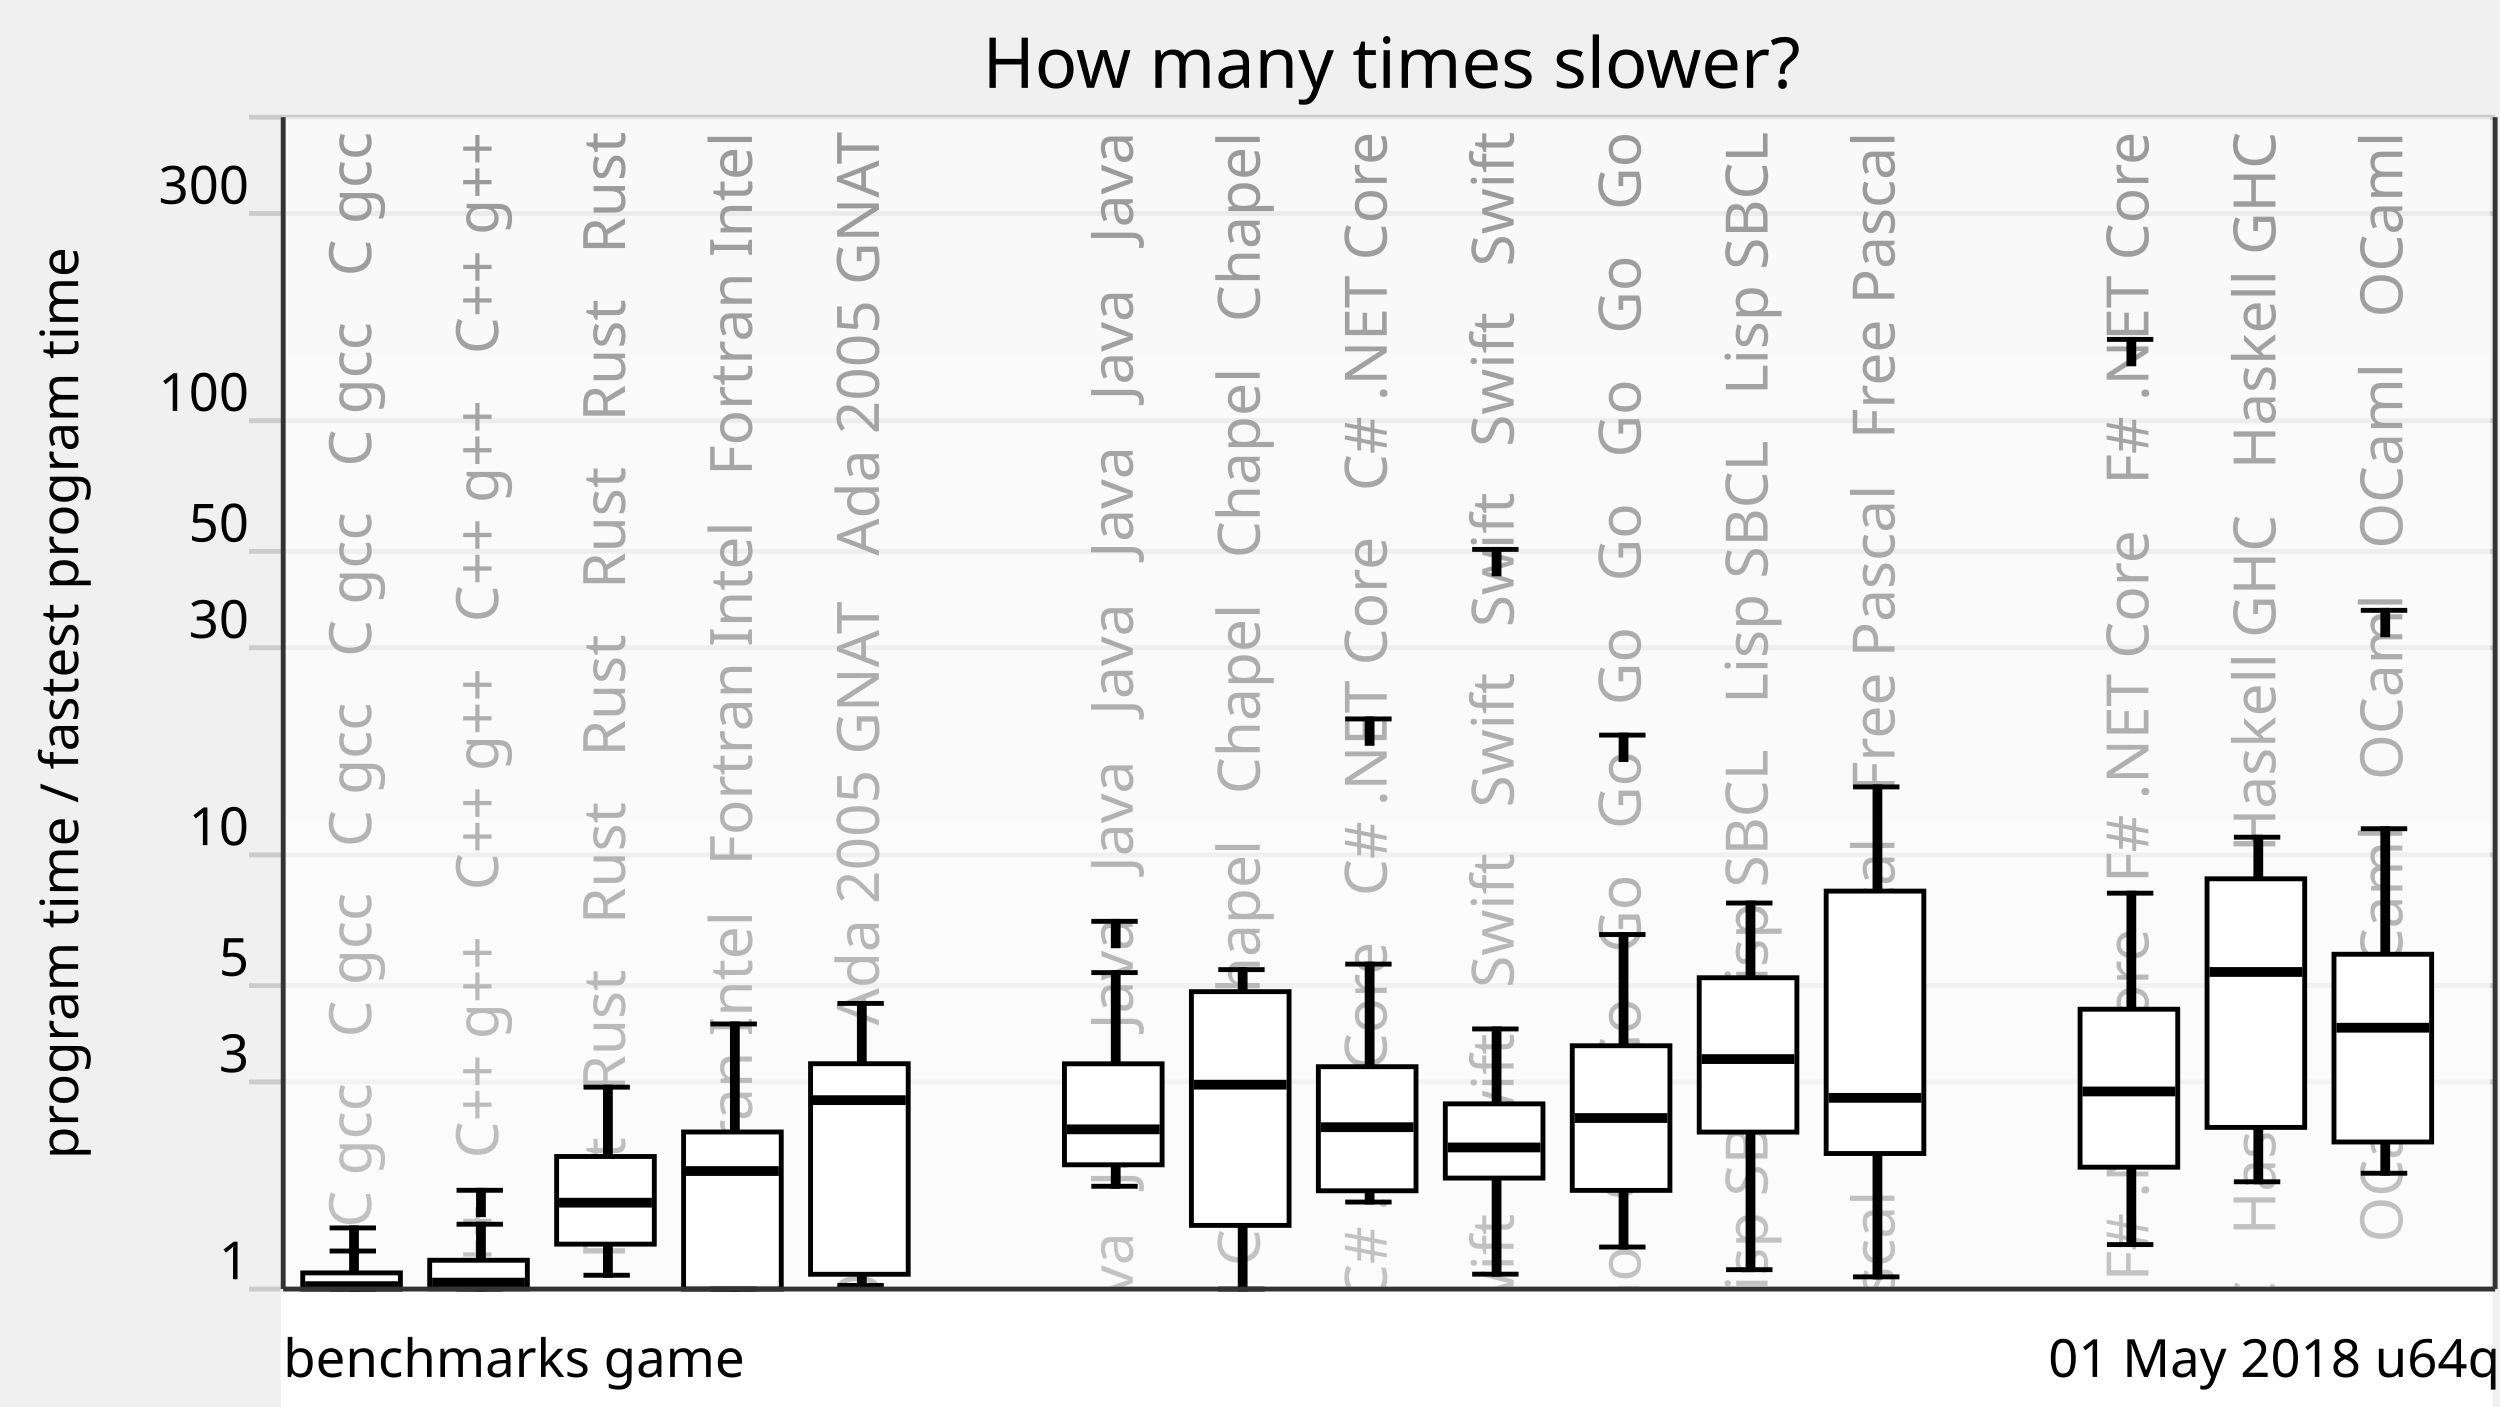
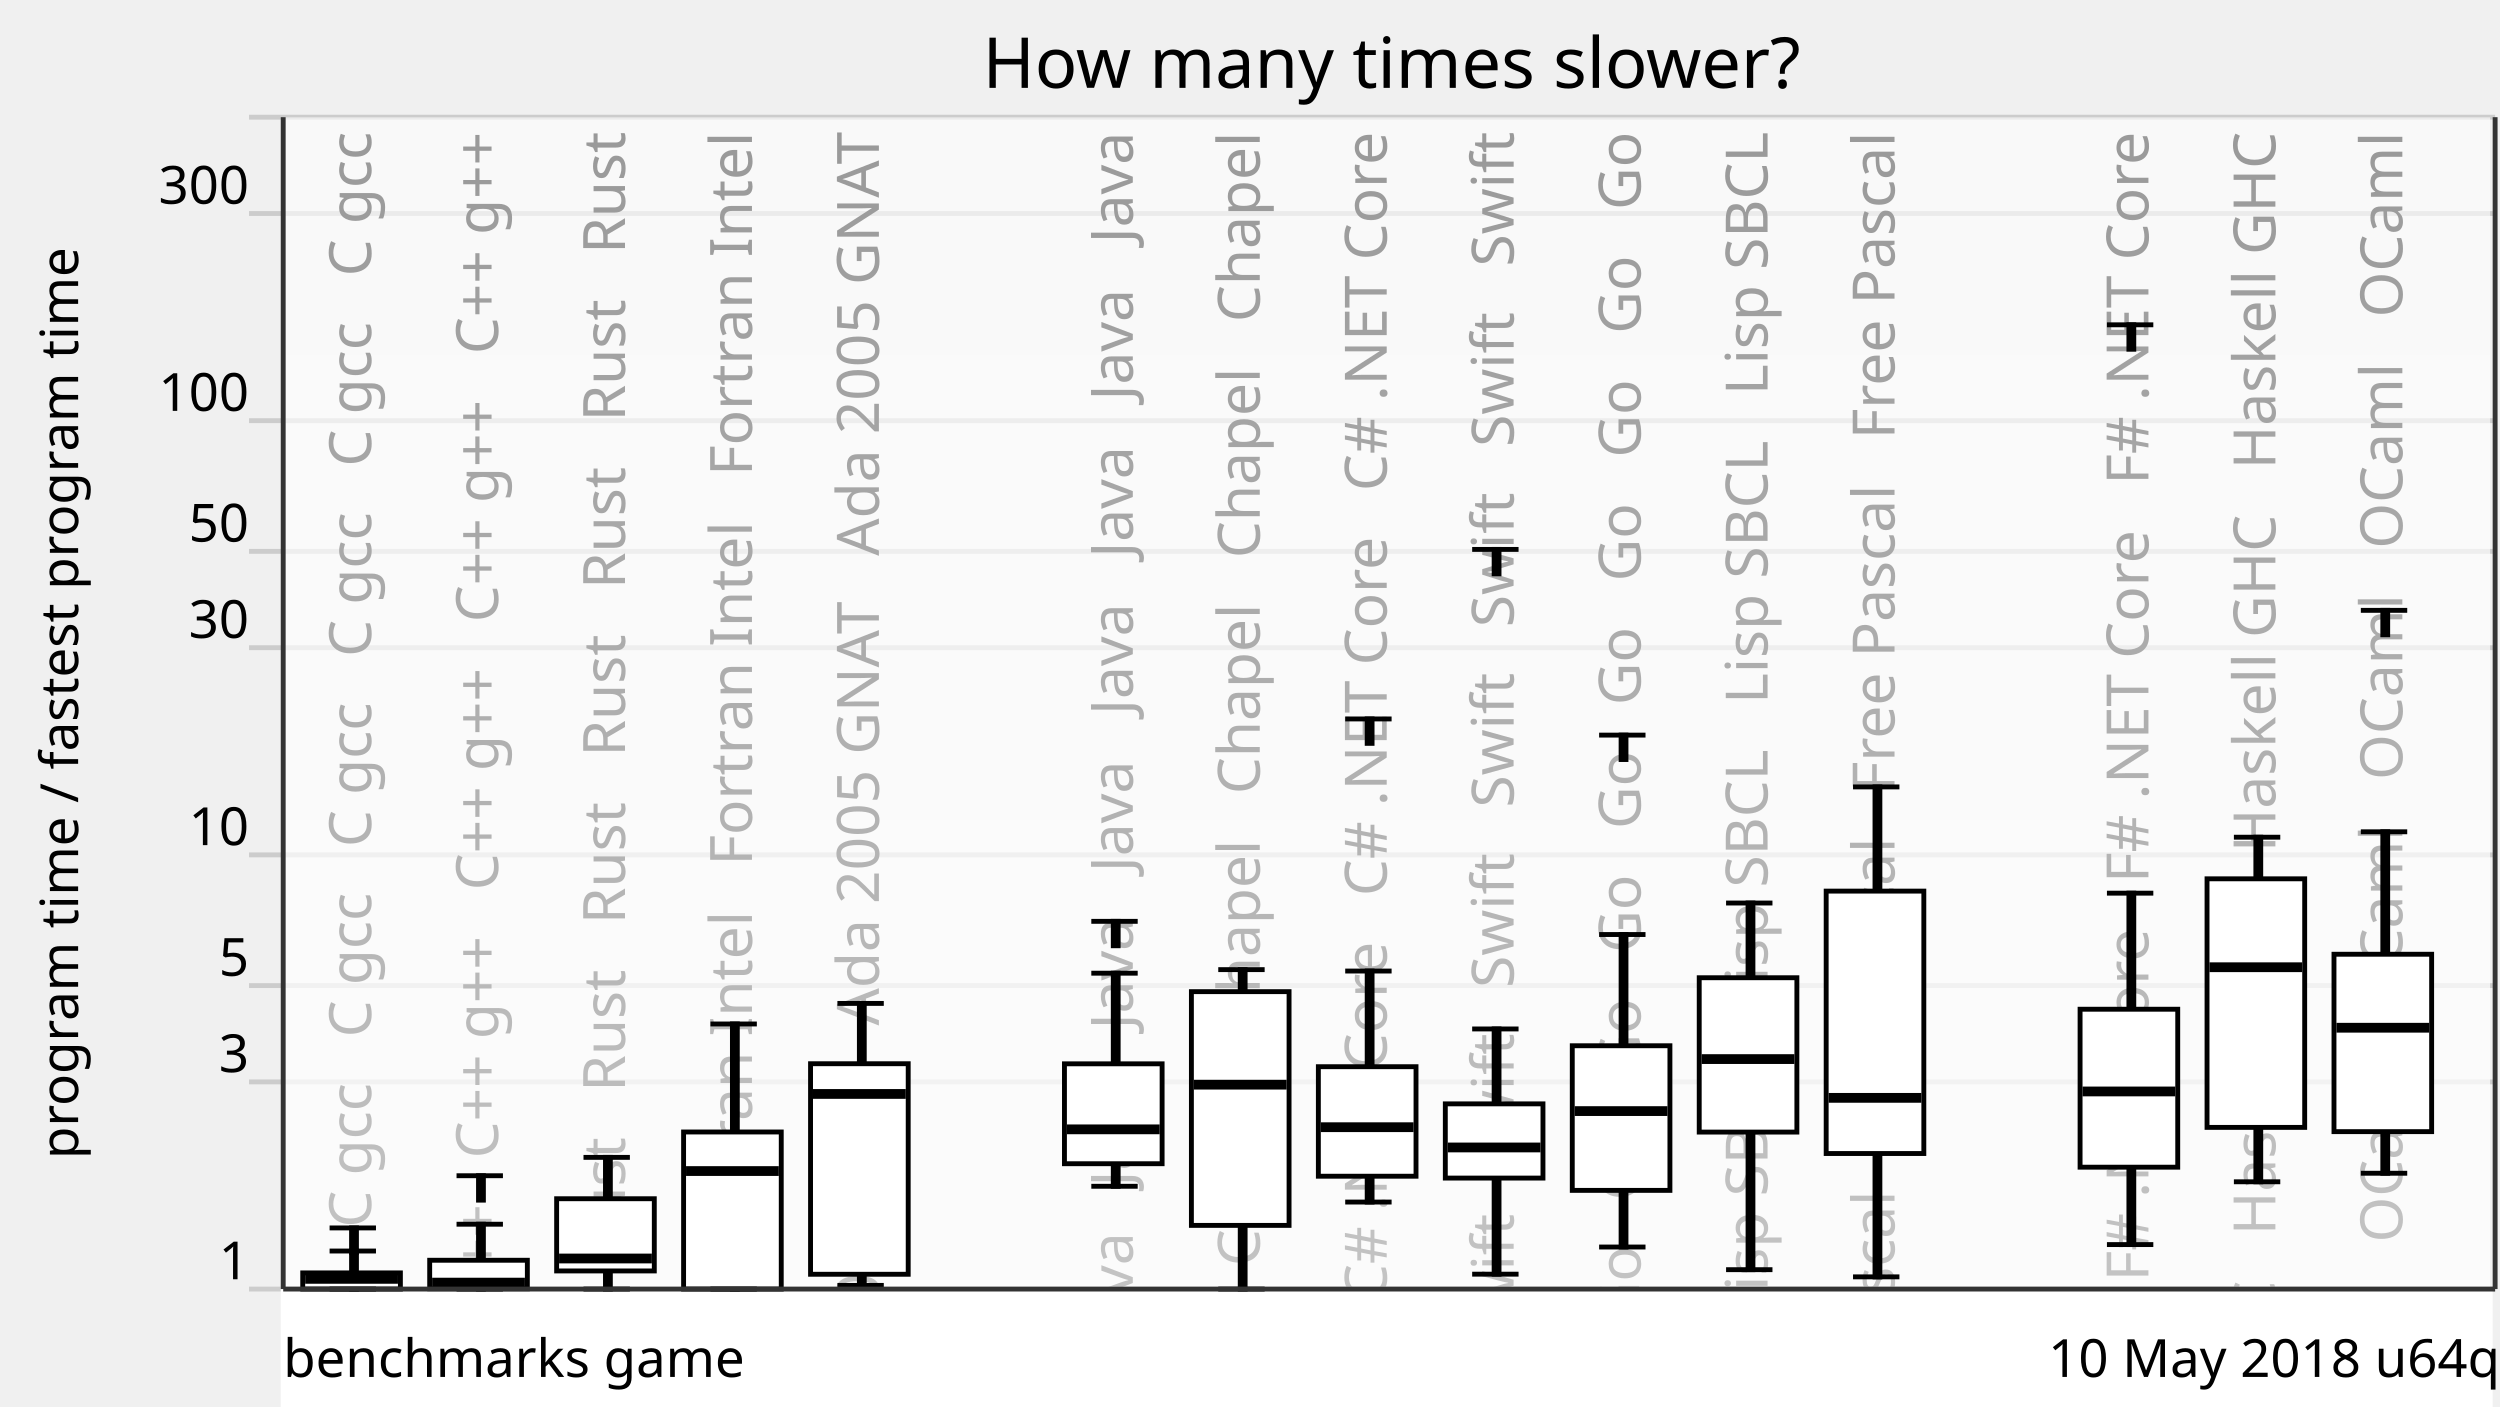
<svg xmlns="http://www.w3.org/2000/svg" xmlns:xlink="http://www.w3.org/1999/xlink" version="1.1" viewBox="0 0 512 288">
  <g style="stroke: #ccc;">
    <line x1="51" y1="264" x2="511" y2="264" />
    <line x1="51" y1="221.57" x2="511" y2="221.57" />
    <line x1="51" y1="201.85" x2="511" y2="201.85" />
    <line x1="51" y1="175.08" x2="511" y2="175.08" />
    <line x1="51" y1="132.65" x2="511" y2="132.65" />
    <line x1="51" y1="112.92" x2="511" y2="112.92" />
    <line x1="51" y1="86.15" x2="511" y2="86.15" />
    <line x1="51" y1="43.73" x2="511" y2="43.73" />
    <line x1="51" y1="24" x2="511" y2="24" />
  </g>
  <g style="text-anchor: end; font-family: Ubuntu,Verdana,sans-serif; font-size: 0.9em;">
    <text x="51" y="262">1</text>
    <text x="51" y="219.57">3</text>
    <text x="51" y="199.85">5</text>
    <text x="51" y="173.08">10</text>
    <text x="51" y="130.65">30</text>
    <text x="51" y="110.92">50</text>
    <text x="51" y="84.15">100</text>
    <text x="51" y="41.73">300</text>
    <text x="51" y="22" />
  </g>
  <defs>
    <linearGradient id="grade" x1="0" y1="0" x2="0" y2="1">
      <stop offset="0" style="stop-color: white" stop-opacity="0.6" />
      <stop offset="1" style="stop-color: white" stop-opacity="0.8" />
    </linearGradient>
    <mask id="fade">
      <rect x="58" y="24" width="452" height="288" fill="url(#grade)" />
    </mask>
    <g id="backgroundText" style="text-anchor: end; font-family: Ubuntu,Verdana,sans-serif; font-size: 1em;">
      <text x="16" y="0" transform="rotate(270,16,0)" xml:space="preserve">   C gcc   C gcc   C gcc   C gcc   C gcc   C gcc   C gcc</text>
      <text x="42" y="0" transform="rotate(270,42,0)" xml:space="preserve">   C++ g++   C++ g++   C++ g++   C++ g++   C++ g++   C++ g++</text>
      <text x="68" y="0" transform="rotate(270,68,0)" xml:space="preserve">Rust   Rust   Rust   Rust   Rust   Rust   Rust   Rust   Rust</text>
      <text x="94" y="0" transform="rotate(270,94,0)" xml:space="preserve">ortran Intel   Fortran Intel   Fortran Intel   Fortran Intel</text>
      <text x="120" y="0" transform="rotate(270,120,0)" xml:space="preserve">da 2005 GNAT   Ada 2005 GNAT   Ada 2005 GNAT   Ada 2005 GNAT</text>
      <br />
      <b>Warning</b>:  Division by zero in <b>/home/dunham/8000-benchmarksgame/website/lib/lib_chartSVG.php</b> on line <b>289</b>
      <br />
      <br />
      <b>Warning</b>:  str_repeat() expects parameter 2 to be integer, float given in <b>/home/dunham/8000-benchmarksgame/website/lib/lib_chartSVG.php</b> on line <b>290</b>
      <br />
      <text x="146" y="0" transform="rotate(270,146,0)" xml:space="preserve" />
      <text x="172" y="0" transform="rotate(270,172,0)" xml:space="preserve">Java   Java   Java   Java   Java   Java   Java   Java   Java</text>
      <text x="198" y="0" transform="rotate(270,198,0)" xml:space="preserve">   Chapel   Chapel   Chapel   Chapel   Chapel   Chapel</text>
      <text x="224" y="0" transform="rotate(270,224,0)" xml:space="preserve">   C# .NET Core   C# .NET Core   C# .NET Core   C# .NET Core</text>
      <text x="250" y="0" transform="rotate(270,250,0)" xml:space="preserve">   Swift   Swift   Swift   Swift   Swift   Swift   Swift</text>
      <text x="276" y="0" transform="rotate(270,276,0)" xml:space="preserve">   Go   Go   Go   Go   Go   Go   Go   Go   Go   Go   Go   Go</text>
      <text x="302" y="0" transform="rotate(270,302,0)" xml:space="preserve">   Lisp SBCL   Lisp SBCL   Lisp SBCL   Lisp SBCL   Lisp SBCL</text>
      <text x="328" y="0" transform="rotate(270,328,0)" xml:space="preserve">   Free Pascal   Free Pascal   Free Pascal   Free Pascal</text>
      <br />
      <b>Warning</b>:  Division by zero in <b>/home/dunham/8000-benchmarksgame/website/lib/lib_chartSVG.php</b> on line <b>289</b>
      <br />
      <br />
      <b>Warning</b>:  str_repeat() expects parameter 2 to be integer, float given in <b>/home/dunham/8000-benchmarksgame/website/lib/lib_chartSVG.php</b> on line <b>290</b>
      <br />
      <text x="354" y="0" transform="rotate(270,354,0)" xml:space="preserve" />
      <text x="380" y="0" transform="rotate(270,380,0)" xml:space="preserve">   F# .NET Core   F# .NET Core   F# .NET Core   F# .NET Core</text>
      <text x="406" y="0" transform="rotate(270,406,0)" xml:space="preserve">   Haskell GHC   Haskell GHC   Haskell GHC   Haskell GHC</text>
      <text x="432" y="0" transform="rotate(270,432,0)" xml:space="preserve">   OCaml   OCaml   OCaml   OCaml   OCaml   OCaml   OCaml</text>
    </g>
  </defs>
  <use x="60" y="27" xlink:href="#backgroundText" />
  <rect x="58" y="24" width="452" height="288" fill="white" mask="url(#fade)" />
  <rect x="58" y="264" width="452" height="288" style="fill: white; stroke: white;" />
  <g style="fill: black; stroke: black;">
    <rect x="72" y="256.21" width="1" height="7.79" />
    <rect x="98" y="250.72" width="1" height="13.28" />
-     <rect x="124" y="222.65" width="1" height="38.52" />
+     <rect x="124" y="237.03" width="1" height="26.97" />
    <rect x="150" y="209.71" width="1" height="54.29" />
    <rect x="176" y="205.5" width="1" height="57.74" />
    <rect x="202" y="708.61" width="1" height="0" />
-     <rect x="228" y="199.19" width="1" height="43.76" />
+     <rect x="228" y="199.31" width="1" height="43.64" />
    <rect x="254" y="198.58" width="1" height="65.42" />
-     <rect x="280" y="197.45" width="1" height="48.73" />
+     <rect x="280" y="198.87" width="1" height="47.31" />
    <rect x="306" y="210.73" width="1" height="50.22" />
    <rect x="332" y="191.39" width="1" height="64" />
    <rect x="358" y="184.94" width="1" height="75.09" />
    <rect x="384" y="161.16" width="1" height="100.35" />
    <rect x="410" y="708.61" width="1" height="0" />
    <rect x="436" y="182.92" width="1" height="71.97" />
    <rect x="462" y="171.46" width="1" height="70.57" />
-     <rect x="488" y="169.72" width="1" height="70.56" />
+     <rect x="488" y="170.35" width="1" height="69.93" />
  </g>
  <g style="fill: white; stroke: black;">
    <rect x="62" y="260.69" width="20" height="3.31" />
    <rect x="88" y="258.1" width="20" height="5.84" />
-     <rect x="114" y="236.85" width="20" height="17.95" />
+     <rect x="114" y="245.5" width="20" height="14.79" />
    <rect x="140" y="231.83" width="20" height="32.17" />
    <rect x="166" y="217.85" width="20" height="43.12" />
    <rect x="192" y="708.61" width="20" height="0" />
-     <rect x="218" y="217.87" width="20" height="20.68" />
+     <rect x="218" y="217.87" width="20" height="20.46" />
    <rect x="244" y="203.09" width="20" height="47.87" />
-     <rect x="270" y="218.46" width="20" height="25.41" />
+     <rect x="270" y="218.46" width="20" height="22.43" />
    <rect x="296" y="226.07" width="20" height="15.2" />
    <rect x="322" y="214.17" width="20" height="29.62" />
    <rect x="348" y="200.24" width="20" height="31.61" />
    <rect x="374" y="182.5" width="20" height="53.74" />
    <rect x="400" y="708.61" width="20" height="0" />
    <rect x="426" y="206.69" width="20" height="32.35" />
    <rect x="452" y="179.98" width="20" height="50.91" />
-     <rect x="478" y="195.43" width="20" height="38.45" />
+     <rect x="478" y="195.43" width="20" height="36.33" />
  </g>
  <g style="fill: black; stroke: black;">
    <line x1="67.5" y1="264" x2="77" y2="264" />
    <line x1="67.5" y1="256.21" x2="77" y2="256.21" />
    <line x1="67.5" y1="251.48" x2="77" y2="251.48" />
    <rect x="72" y="251.48" width="1" height="5" />
  </g>
  <g style="fill: black; stroke: black;">
-     <rect x="63" y="262.9" width="18" height="1" />
+     <rect x="63" y="261.41" width="18" height="1" />
  </g>
  <g style="fill: black; stroke: black;">
    <line x1="93.5" y1="264" x2="103" y2="264" />
    <line x1="93.5" y1="250.72" x2="103" y2="250.72" />
-     <line x1="93.5" y1="243.77" x2="103" y2="243.77" />
-     <rect x="98" y="243.77" width="1" height="5" />
+     <line x1="93.5" y1="240.79" x2="103" y2="240.79" />
+     <rect x="98" y="240.79" width="1" height="5" />
  </g>
  <g style="fill: black; stroke: black;">
    <rect x="89" y="262.18" width="18" height="1" />
  </g>
  <g style="fill: black; stroke: black;">
-     <line x1="119.5" y1="261.17" x2="129" y2="261.17" />
-     <line x1="119.5" y1="222.65" x2="129" y2="222.65" />
-   </g>
-   <g style="fill: black; stroke: black;">
-     <rect x="115" y="245.81" width="18" height="1" />
+     <line x1="119.5" y1="264" x2="129" y2="264" />
+     <line x1="119.5" y1="237.03" x2="129" y2="237.03" />
+   </g>
+   <g style="fill: black; stroke: black;">
+     <rect x="115" y="257.24" width="18" height="1" />
  </g>
  <g style="fill: black; stroke: black;">
    <line x1="145.5" y1="264" x2="155" y2="264" />
    <line x1="145.5" y1="209.71" x2="155" y2="209.71" />
  </g>
  <g style="fill: black; stroke: black;">
    <rect x="141" y="239.33" width="18" height="1" />
  </g>
  <g style="fill: black; stroke: black;">
    <line x1="171.5" y1="263.25" x2="181" y2="263.25" />
    <line x1="171.5" y1="205.5" x2="181" y2="205.5" />
  </g>
  <g style="fill: black; stroke: black;">
-     <rect x="167" y="224.81" width="18" height="1" />
+     <rect x="167" y="223.54" width="18" height="1" />
  </g>
  <g style="fill: black; stroke: black;">
    <line x1="197.5" y1="708.61" x2="207" y2="708.61" />
    <line x1="197.5" y1="708.61" x2="207" y2="708.61" />
  </g>
  <g style="fill: black; stroke: black;">
    <rect x="193" y="707.61" width="18" height="1" />
  </g>
  <g style="fill: black; stroke: black;">
    <line x1="223.5" y1="242.95" x2="233" y2="242.95" />
-     <line x1="223.5" y1="199.19" x2="233" y2="199.19" />
+     <line x1="223.5" y1="199.31" x2="233" y2="199.31" />
    <line x1="223.5" y1="188.69" x2="233" y2="188.69" />
    <rect x="228" y="188.69" width="1" height="5" />
  </g>
  <g style="fill: black; stroke: black;">
    <rect x="219" y="230.79" width="18" height="1" />
  </g>
  <g style="fill: black; stroke: black;">
    <line x1="249.5" y1="264" x2="259" y2="264" />
    <line x1="249.5" y1="198.58" x2="259" y2="198.58" />
  </g>
  <g style="fill: black; stroke: black;">
    <rect x="245" y="221.64" width="18" height="1" />
  </g>
  <g style="fill: black; stroke: black;">
    <line x1="275.5" y1="246.18" x2="285" y2="246.18" />
-     <line x1="275.5" y1="197.45" x2="285" y2="197.45" />
+     <line x1="275.5" y1="198.87" x2="285" y2="198.87" />
    <line x1="275.5" y1="147.24" x2="285" y2="147.24" />
    <rect x="280" y="147.24" width="1" height="5" />
  </g>
  <g style="fill: black; stroke: black;">
    <rect x="271" y="230.35" width="18" height="1" />
  </g>
  <g style="fill: black; stroke: black;">
    <line x1="301.5" y1="260.95" x2="311" y2="260.95" />
    <line x1="301.5" y1="210.73" x2="311" y2="210.73" />
    <line x1="301.5" y1="112.52" x2="311" y2="112.52" />
    <rect x="306" y="112.52" width="1" height="5" />
  </g>
  <g style="fill: black; stroke: black;">
    <rect x="297" y="234.5" width="18" height="1" />
  </g>
  <g style="fill: black; stroke: black;">
    <line x1="327.5" y1="255.39" x2="337" y2="255.39" />
    <line x1="327.5" y1="191.39" x2="337" y2="191.39" />
    <line x1="327.5" y1="150.55" x2="337" y2="150.55" />
    <rect x="332" y="150.55" width="1" height="5" />
  </g>
  <g style="fill: black; stroke: black;">
-     <rect x="323" y="228.47" width="18" height="1" />
+     <rect x="323" y="227.05" width="18" height="1" />
  </g>
  <g style="fill: black; stroke: black;">
    <line x1="353.5" y1="260.03" x2="363" y2="260.03" />
    <line x1="353.5" y1="184.94" x2="363" y2="184.94" />
  </g>
  <g style="fill: black; stroke: black;">
    <rect x="349" y="216.4" width="18" height="1" />
  </g>
  <g style="fill: black; stroke: black;">
    <line x1="379.5" y1="261.5" x2="389" y2="261.5" />
    <line x1="379.5" y1="161.16" x2="389" y2="161.16" />
  </g>
  <g style="fill: black; stroke: black;">
    <rect x="375" y="224.34" width="18" height="1" />
  </g>
  <g style="fill: black; stroke: black;">
    <line x1="405.5" y1="708.61" x2="415" y2="708.61" />
    <line x1="405.5" y1="708.61" x2="415" y2="708.61" />
  </g>
  <g style="fill: black; stroke: black;">
    <rect x="401" y="707.61" width="18" height="1" />
  </g>
  <g style="fill: black; stroke: black;">
    <line x1="431.5" y1="254.89" x2="441" y2="254.89" />
    <line x1="431.5" y1="182.92" x2="441" y2="182.92" />
-     <line x1="431.5" y1="69.51" x2="441" y2="69.51" />
-     <rect x="436" y="69.51" width="1" height="5" />
+     <line x1="431.5" y1="66.52" x2="441" y2="66.52" />
+     <rect x="436" y="66.52" width="1" height="5" />
  </g>
  <g style="fill: black; stroke: black;">
    <rect x="427" y="223.03" width="18" height="1" />
  </g>
  <g style="fill: black; stroke: black;">
    <line x1="457.5" y1="242.03" x2="467" y2="242.03" />
    <line x1="457.5" y1="171.46" x2="467" y2="171.46" />
  </g>
  <g style="fill: black; stroke: black;">
-     <rect x="453" y="198.56" width="18" height="1" />
+     <rect x="453" y="197.59" width="18" height="1" />
  </g>
  <g style="fill: black; stroke: black;">
    <line x1="483.5" y1="240.28" x2="493" y2="240.28" />
-     <line x1="483.5" y1="169.72" x2="493" y2="169.72" />
+     <line x1="483.5" y1="170.35" x2="493" y2="170.35" />
    <line x1="483.5" y1="125" x2="493" y2="125" />
    <rect x="488" y="125" width="1" height="5" />
  </g>
  <g style="fill: black; stroke: black;">
    <rect x="479" y="209.98" width="18" height="1" />
  </g>
  <g style="text-anchor: end; font-family: Ubuntu,Verdana,sans-serif; font-size: 0.9em;">
-     <text x="512" y="282">01 May 2018 u64q</text>
+     <text x="512" y="282">10 May 2018 u64q</text>
    <text x="58" y="282" style="text-anchor: start;">benchmarks game</text>
  </g>
  <text x="16" y="144" transform="rotate(270,16,144)" style="text-anchor: middle; font-family: Ubuntu,Verdana,sans-serif; font-size: 0.9em;">program time / fastest program time</text>
  <text x="285" y="18" style="text-anchor: middle; font-family: Ubuntu,Verdana,sans-serif; font-size: 1.2em;">How many times slower?</text>
  <g style="stroke: #333;">
    <line x1="58" y1="24" x2="58" y2="264" />
    <line x1="511" y1="24" x2="511" y2="264" />
    <line x1="58" y1="264" x2="511" y2="264" />
  </g>
</svg>
